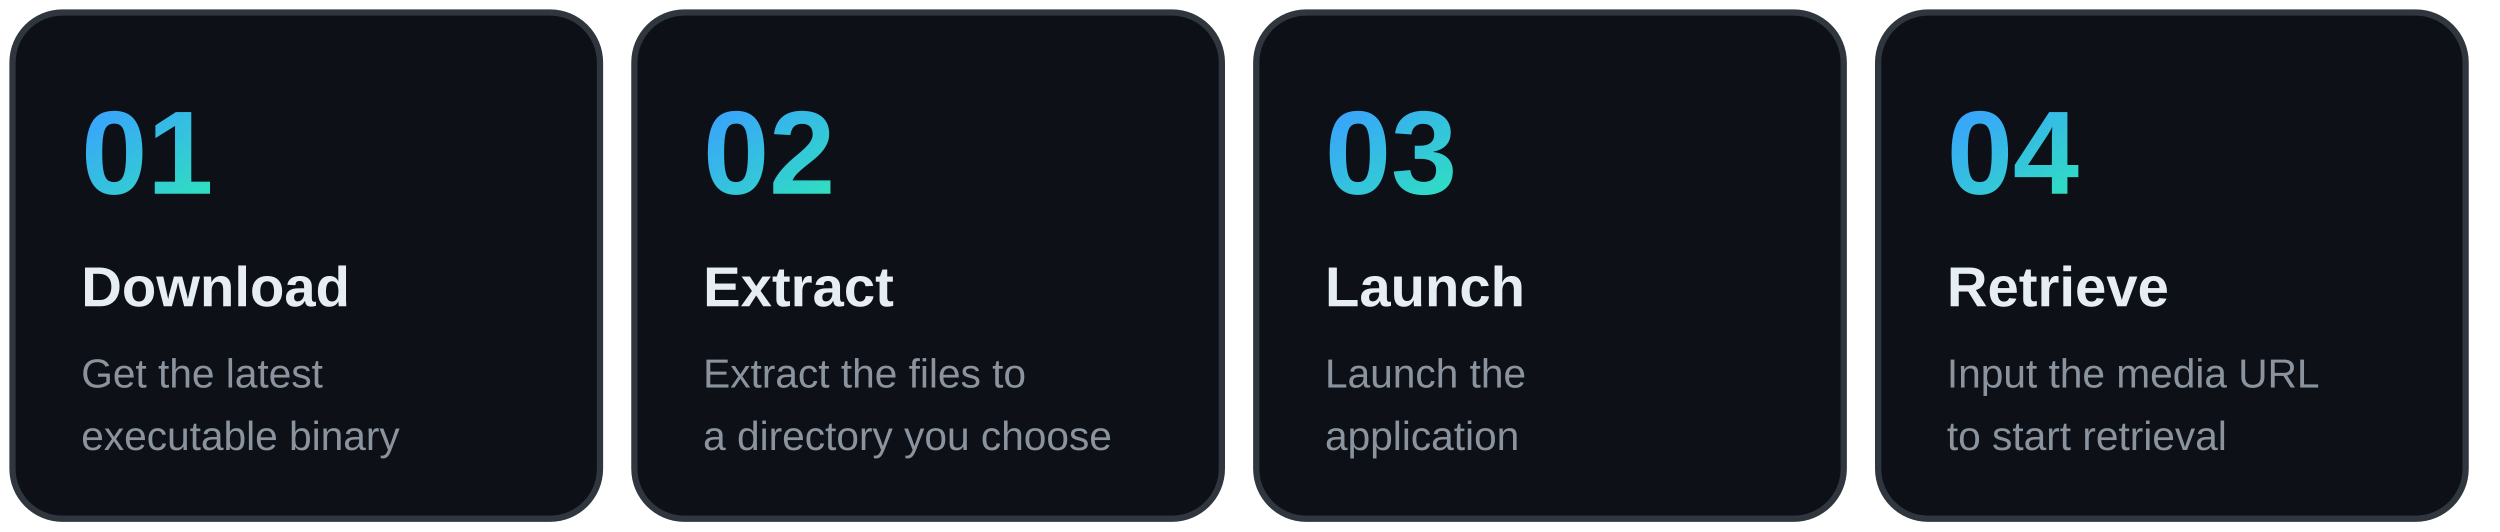
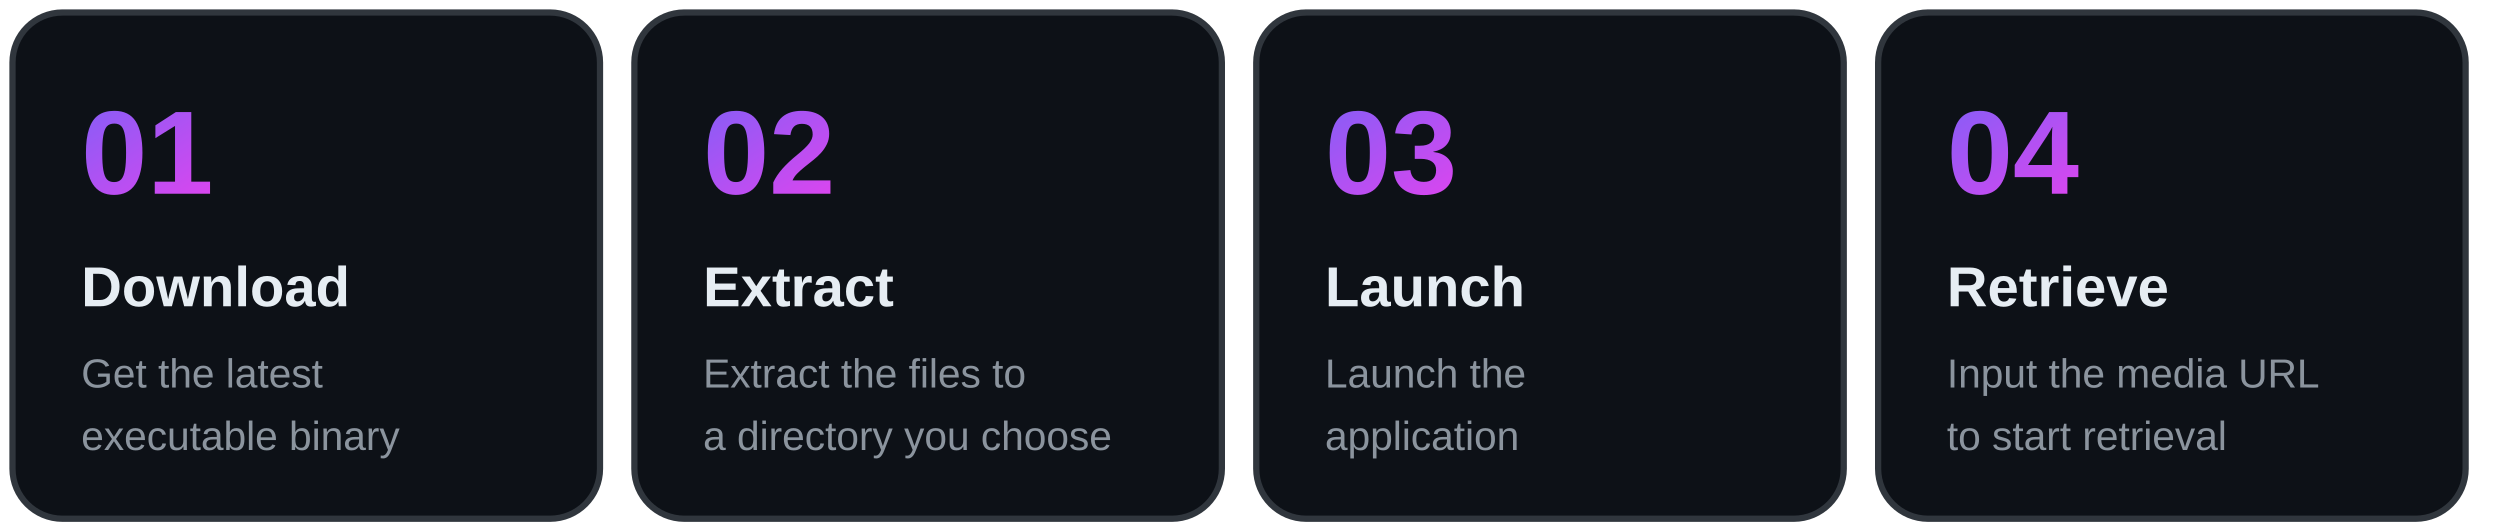
<svg xmlns="http://www.w3.org/2000/svg" width="800" height="170" viewBox="0 0 800 170" font-family="Segoe UI,Arial,sans-serif">
  <defs>
    <linearGradient id="a" x1="0" y1="0" x2="1" y2="1">
-       <stop offset="0" stop-color="#3aa0ff" />
-       <stop offset="1" stop-color="#2fe0c0" />
+       <stop offset="0" stop-color="#8b5cf6" />
+       <stop offset="1" stop-color="#d946ef" />
    </linearGradient>
  </defs>
  <rect x="4" y="4" width="188" height="162" rx="16" fill="#0d1117" stroke="#30363d" stroke-width="2" />
  <rect x="4" y="4" width="188" height="162" rx="16" fill="none" stroke="url(#a)" stroke-width="3" opacity="0">
    <animate attributeName="opacity" values="1;1;0;0" keyTimes="0;0.23;0.25;1" dur="8s" repeatCount="indefinite" />
  </rect>
  <text x="26" y="62" font-size="38" font-weight="800" fill="url(#a)">01</text>
  <text x="26" y="98" font-size="18" font-weight="700" fill="#e6edf3">Download</text>
  <text x="26" y="124" font-size="13" fill="#8b949e">Get the latest</text>
  <text x="26" y="144" font-size="13" fill="#8b949e">executable binary</text>
  <rect x="203" y="4" width="188" height="162" rx="16" fill="#0d1117" stroke="#30363d" stroke-width="2" />
  <rect x="203" y="4" width="188" height="162" rx="16" fill="none" stroke="url(#a)" stroke-width="3" opacity="0">
    <animate attributeName="opacity" values="0;0;1;1;0;0" keyTimes="0;0.25;0.27;0.48;0.5;1" dur="8s" repeatCount="indefinite" />
  </rect>
  <text x="225" y="62" font-size="38" font-weight="800" fill="url(#a)">02</text>
  <text x="225" y="98" font-size="18" font-weight="700" fill="#e6edf3">Extract</text>
  <text x="225" y="124" font-size="13" fill="#8b949e">Extract the files to</text>
  <text x="225" y="144" font-size="13" fill="#8b949e">a directory you choose</text>
  <rect x="402" y="4" width="188" height="162" rx="16" fill="#0d1117" stroke="#30363d" stroke-width="2" />
  <rect x="402" y="4" width="188" height="162" rx="16" fill="none" stroke="url(#a)" stroke-width="3" opacity="0">
    <animate attributeName="opacity" values="0;0;1;1;0;0" keyTimes="0;0.5;0.52;0.73;0.75;1" dur="8s" repeatCount="indefinite" />
  </rect>
  <text x="424" y="62" font-size="38" font-weight="800" fill="url(#a)">03</text>
  <text x="424" y="98" font-size="18" font-weight="700" fill="#e6edf3">Launch</text>
  <text x="424" y="124" font-size="13" fill="#8b949e">Launch the</text>
  <text x="424" y="144" font-size="13" fill="#8b949e">application</text>
  <rect x="601" y="4" width="188" height="162" rx="16" fill="#0d1117" stroke="#30363d" stroke-width="2" />
  <rect x="601" y="4" width="188" height="162" rx="16" fill="none" stroke="url(#a)" stroke-width="3" opacity="0">
    <animate attributeName="opacity" values="0;0;1;1;0" keyTimes="0;0.75;0.77;.96;1" dur="8s" repeatCount="indefinite" />
  </rect>
  <text x="623" y="62" font-size="38" font-weight="800" fill="url(#a)">04</text>
  <text x="623" y="98" font-size="18" font-weight="700" fill="#e6edf3">Retrieve</text>
  <text x="623" y="124" font-size="13" fill="#8b949e">Input the media URL</text>
  <text x="623" y="144" font-size="13" fill="#8b949e">to start retrieval</text>
</svg>
